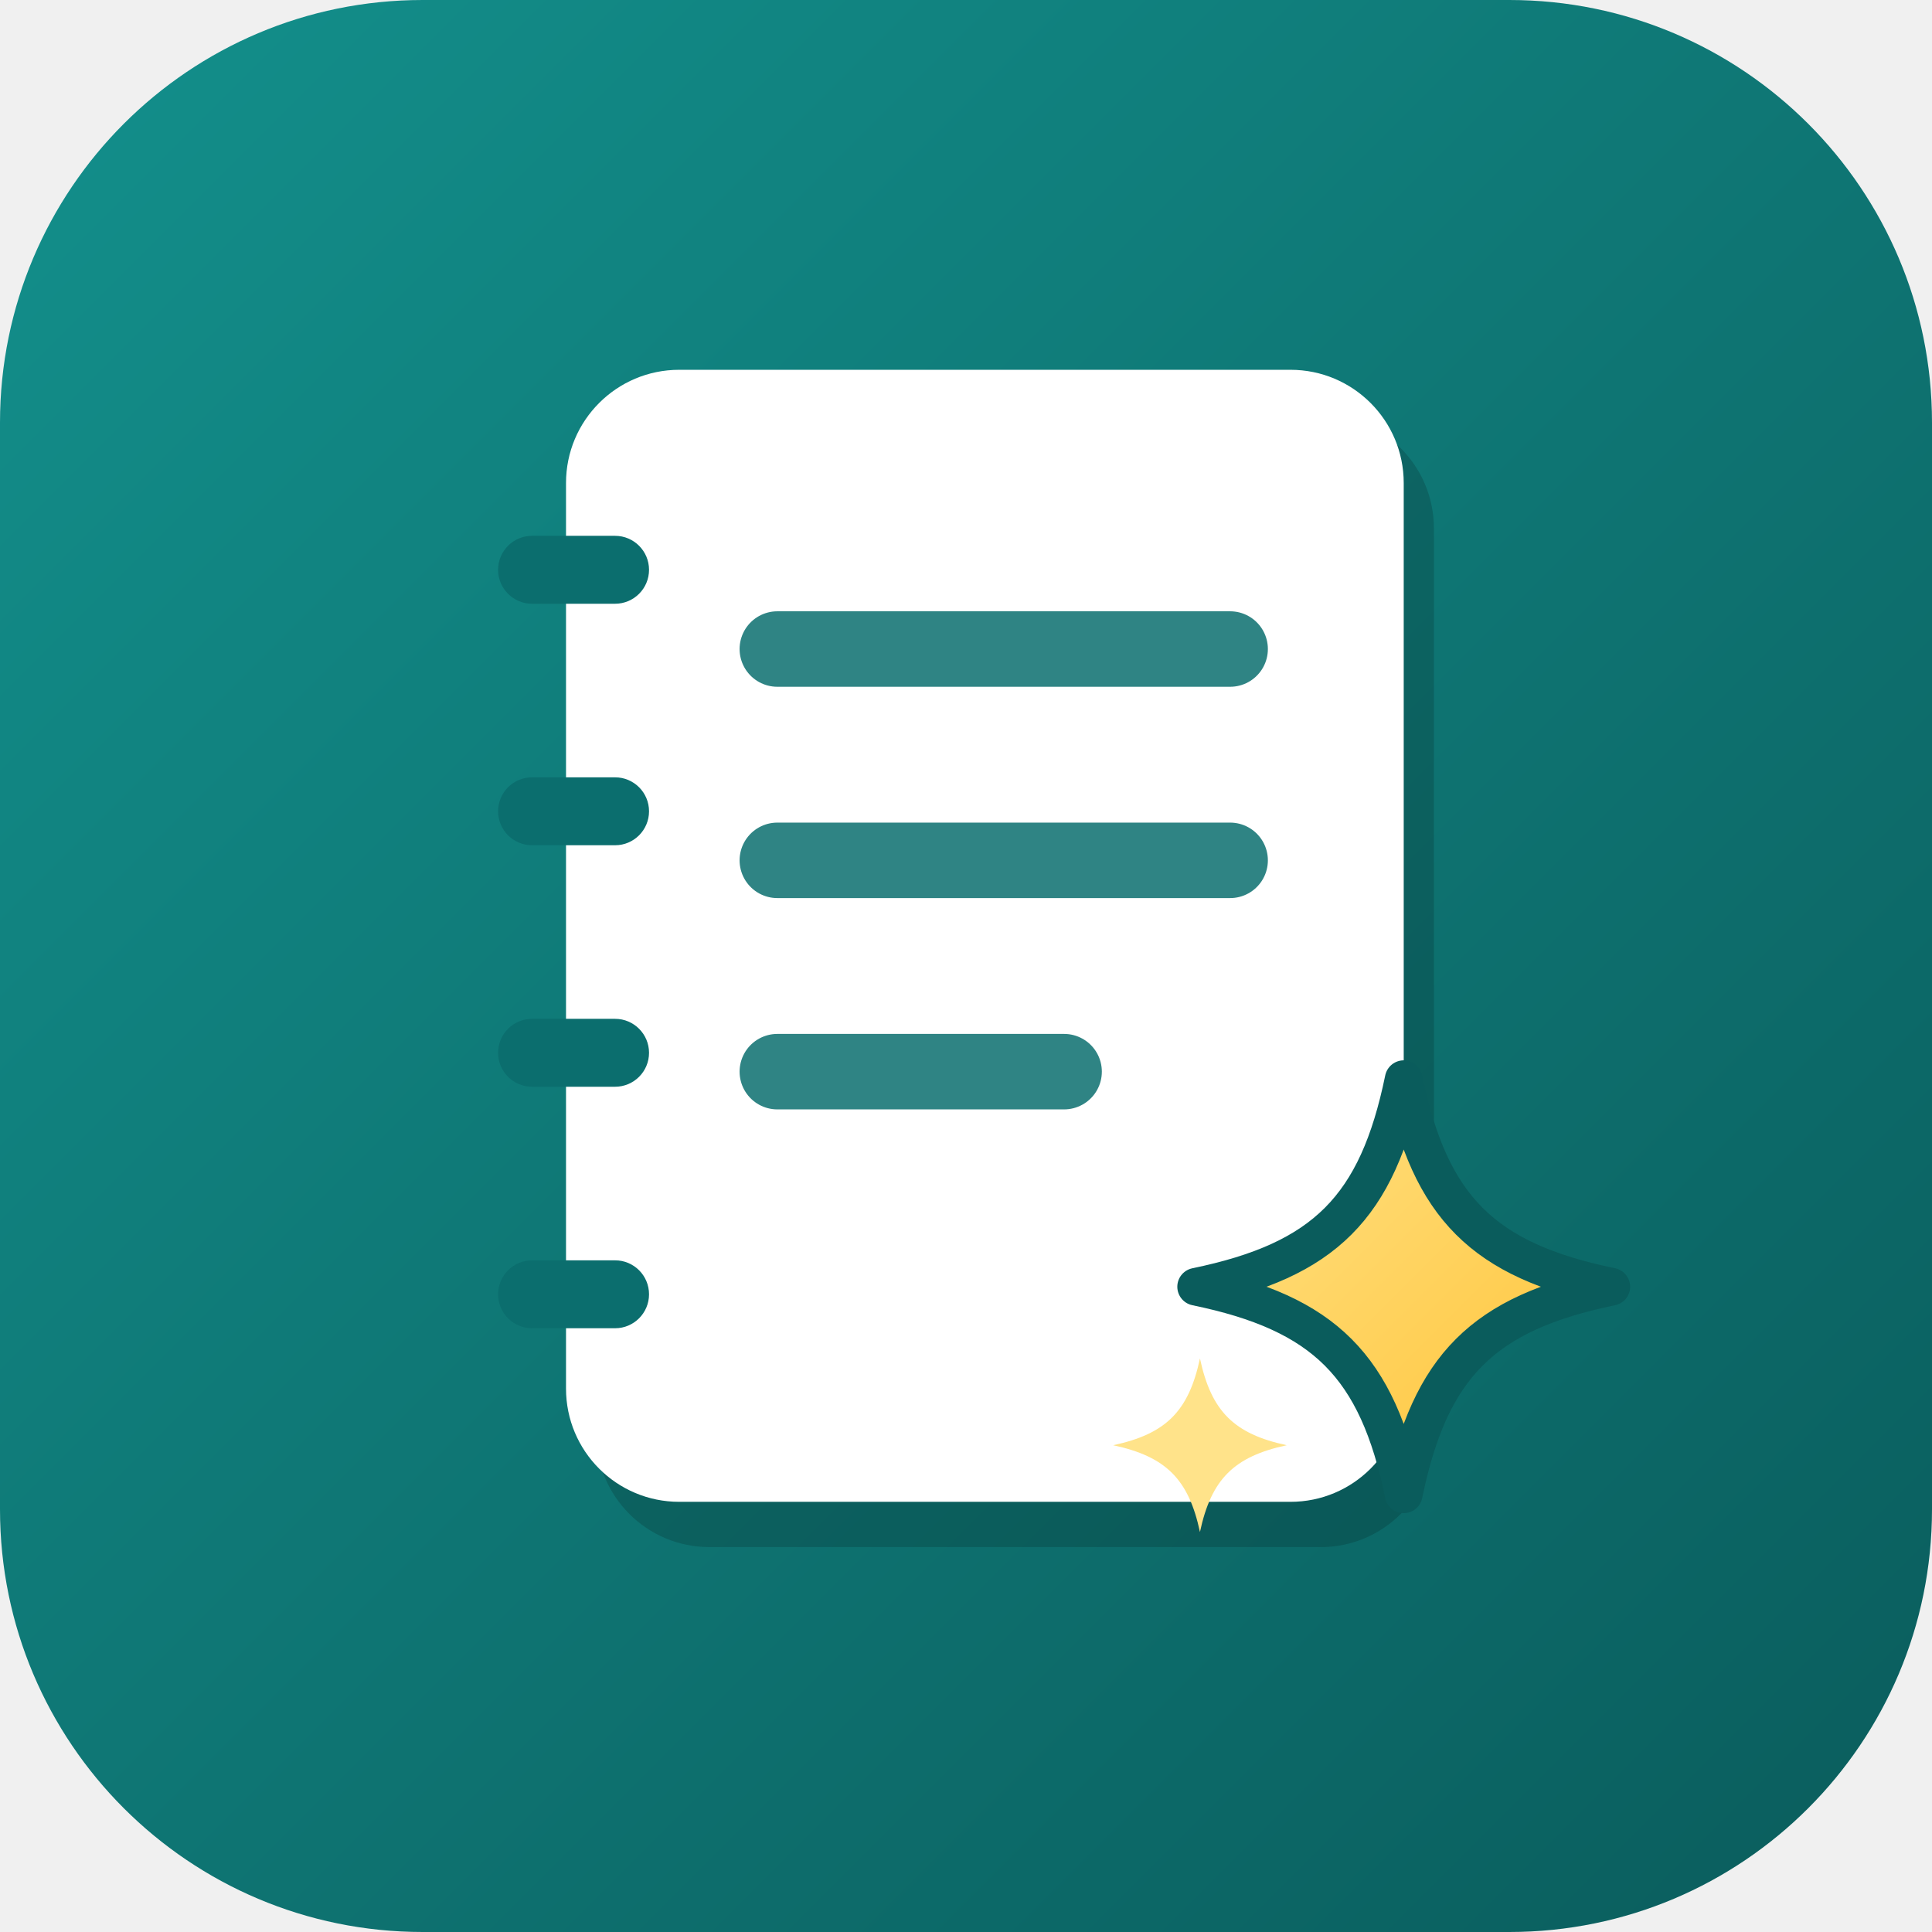
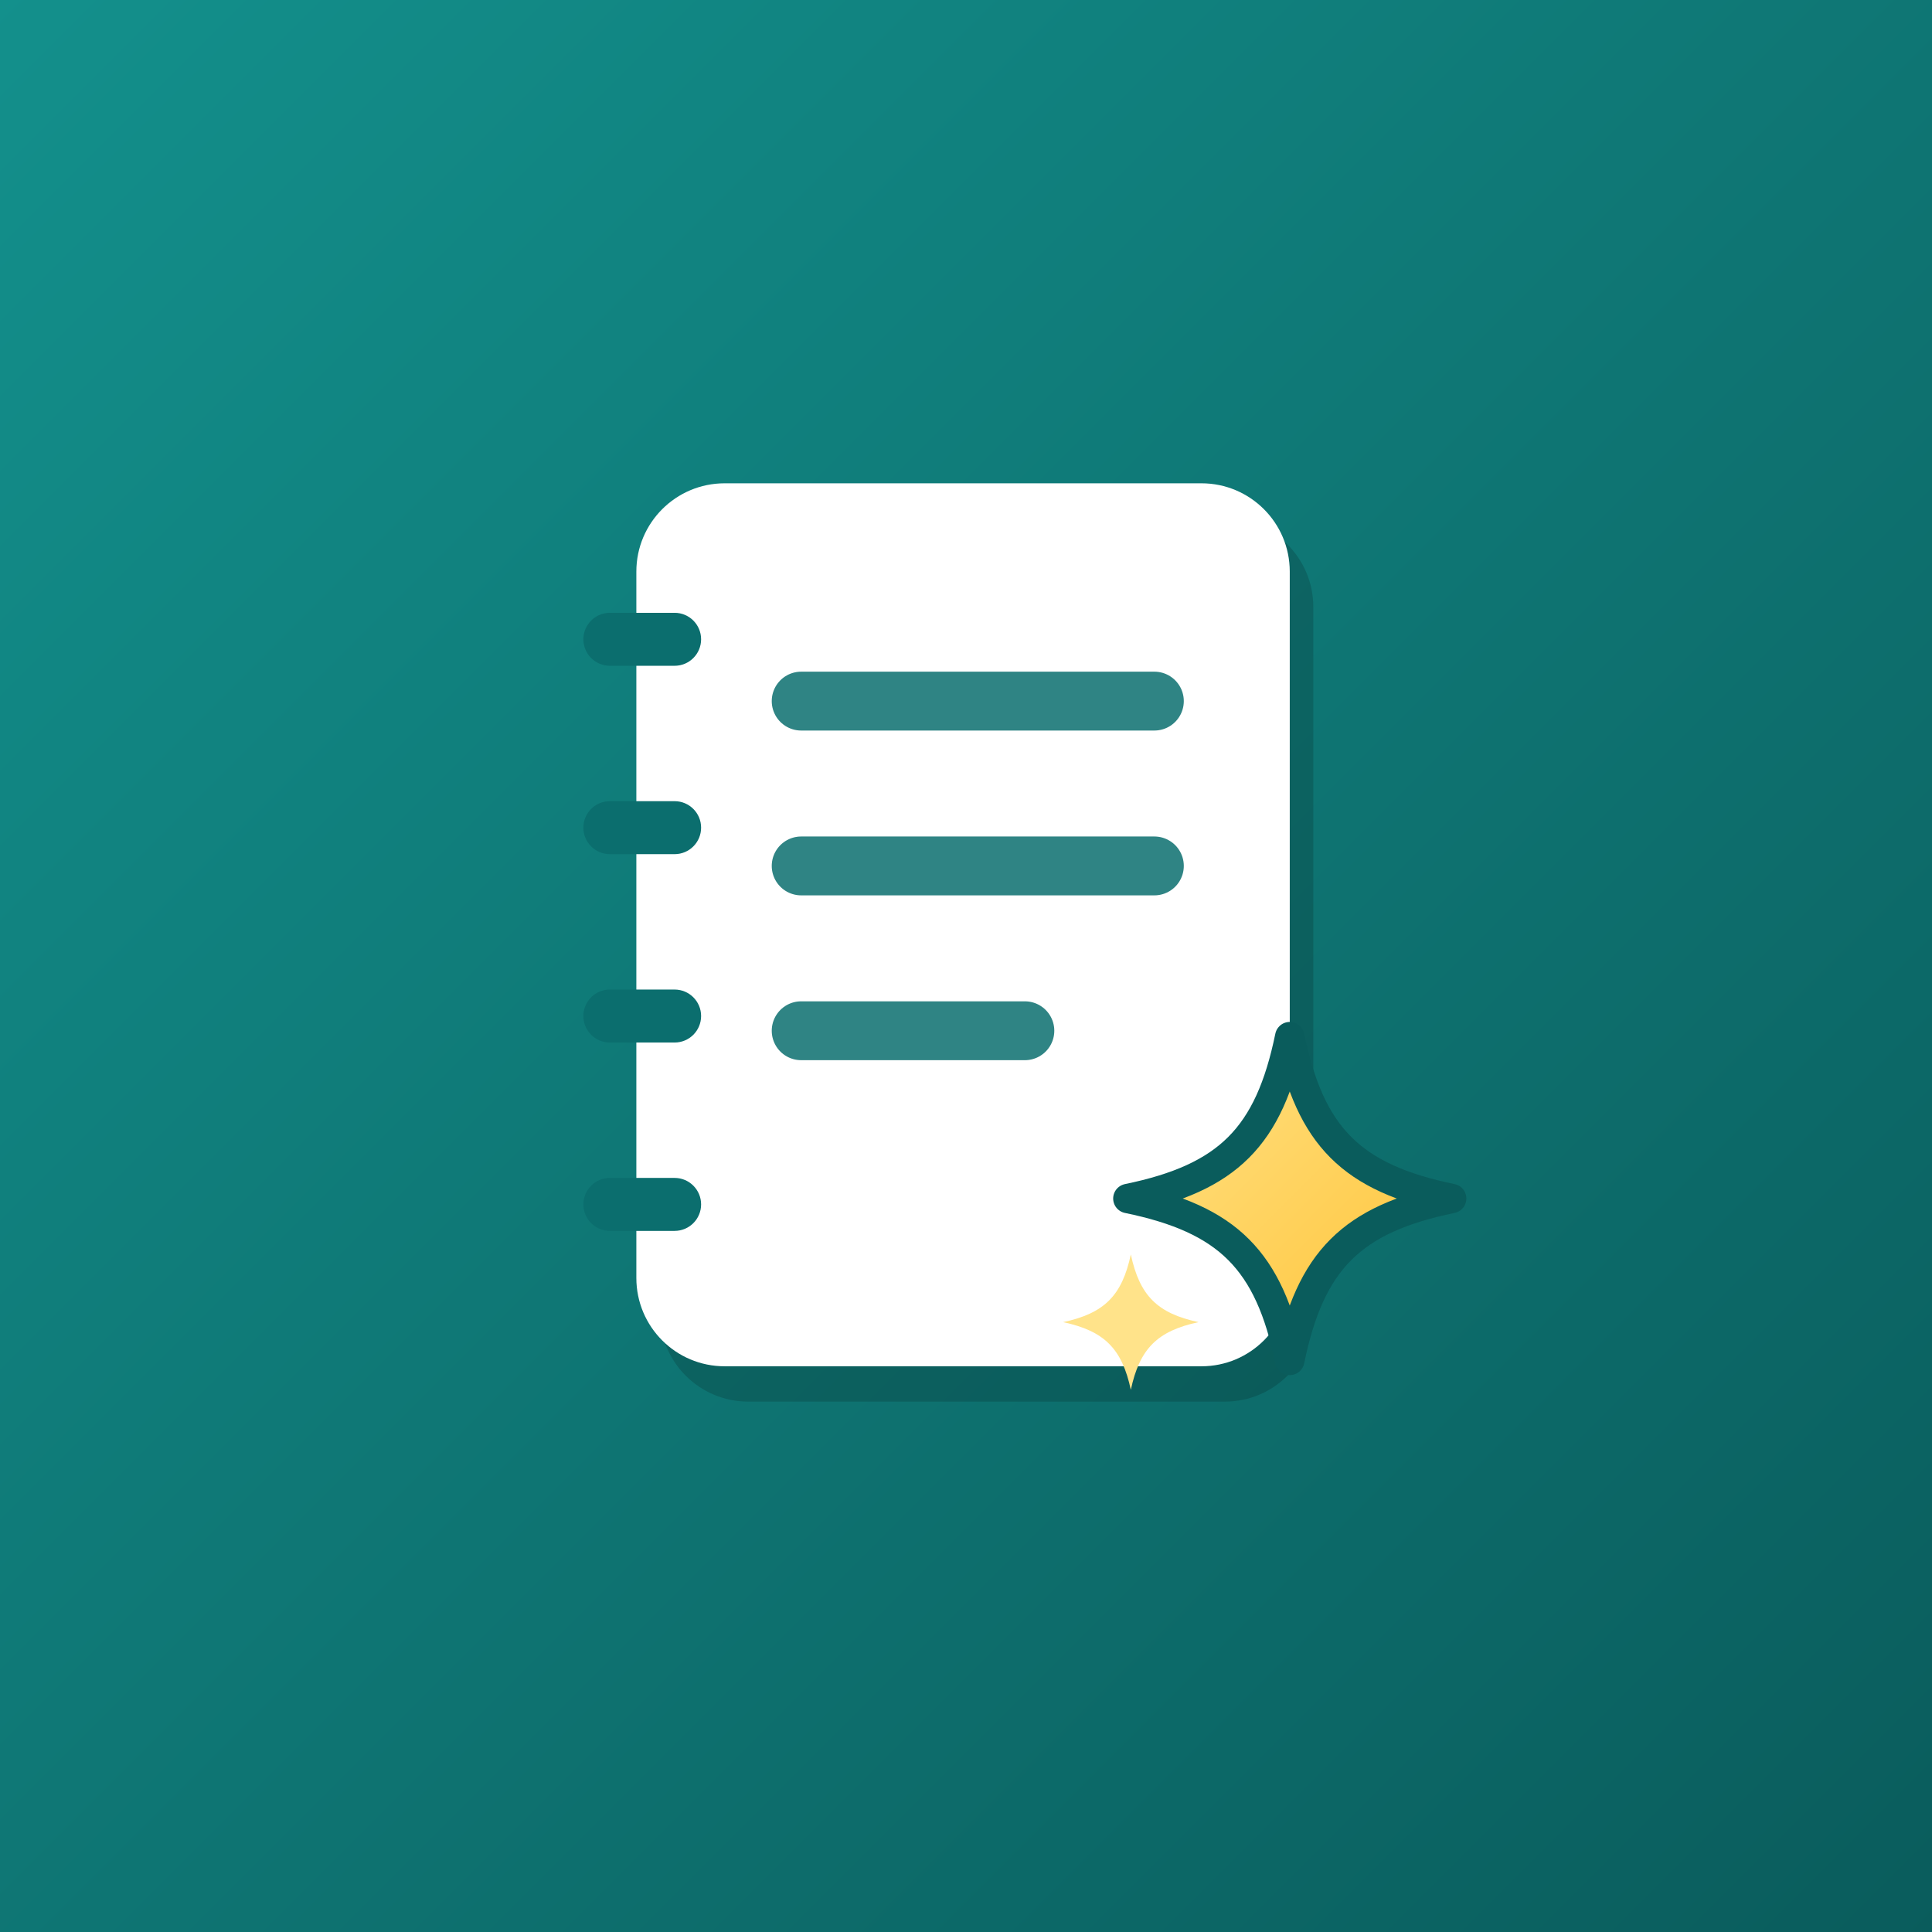
<svg xmlns="http://www.w3.org/2000/svg" viewBox="0 0 512 512">
  <defs>
    <linearGradient id="bg" x1="0" y1="0" x2="1" y2="1">
      <stop offset="0" stop-color="#13908C" />
      <stop offset="1" stop-color="#0A5C5C" />
    </linearGradient>
    <linearGradient id="star" x1="0" y1="0" x2="1" y2="1">
      <stop offset="0" stop-color="#FFE38A" />
      <stop offset="1" stop-color="#FFC233" />
    </linearGradient>
  </defs>
-   <rect width="512" height="512" rx="112" fill="url(#bg)" />
-   <g id="art">
+   <rect width="512" height="512" fill="url(#bg)" />
+   <g id="art" transform="translate(256 256) scale(.78) translate(-262 -262)">
    <rect x="150" y="98" width="222" height="300" rx="30" fill="#000" opacity=".16" transform="translate(8 12)" />
    <rect x="150" y="98" width="222" height="300" rx="30" fill="#fff" />
    <g fill="#0B6E6E">
      <rect x="132" y="142" width="40" height="18" rx="9" />
      <rect x="132" y="206" width="40" height="18" rx="9" />
      <rect x="132" y="270" width="40" height="18" rx="9" />
      <rect x="132" y="334" width="40" height="18" rx="9" />
    </g>
    <g stroke="#0B6E6E" stroke-width="20" stroke-linecap="round" opacity=".85">
      <path d="M206 172h120" />
      <path d="M206 228h120" />
      <path d="M206 284h76" />
    </g>
    <path d="M372 286c7 34 21 48 55 55-34 7-48 21-55 55-7-34-21-48-55-55 34-7 48-21 55-55z" fill="url(#star)" stroke="#0A5C5C" stroke-width="10" stroke-linejoin="round" />
    <path d="M318 360c3 14 9 20 23 23-14 3-20 9-23 23-3-14-9-20-23-23 14-3 20-9 23-23z" fill="#FFE38A" />
  </g>
</svg>
